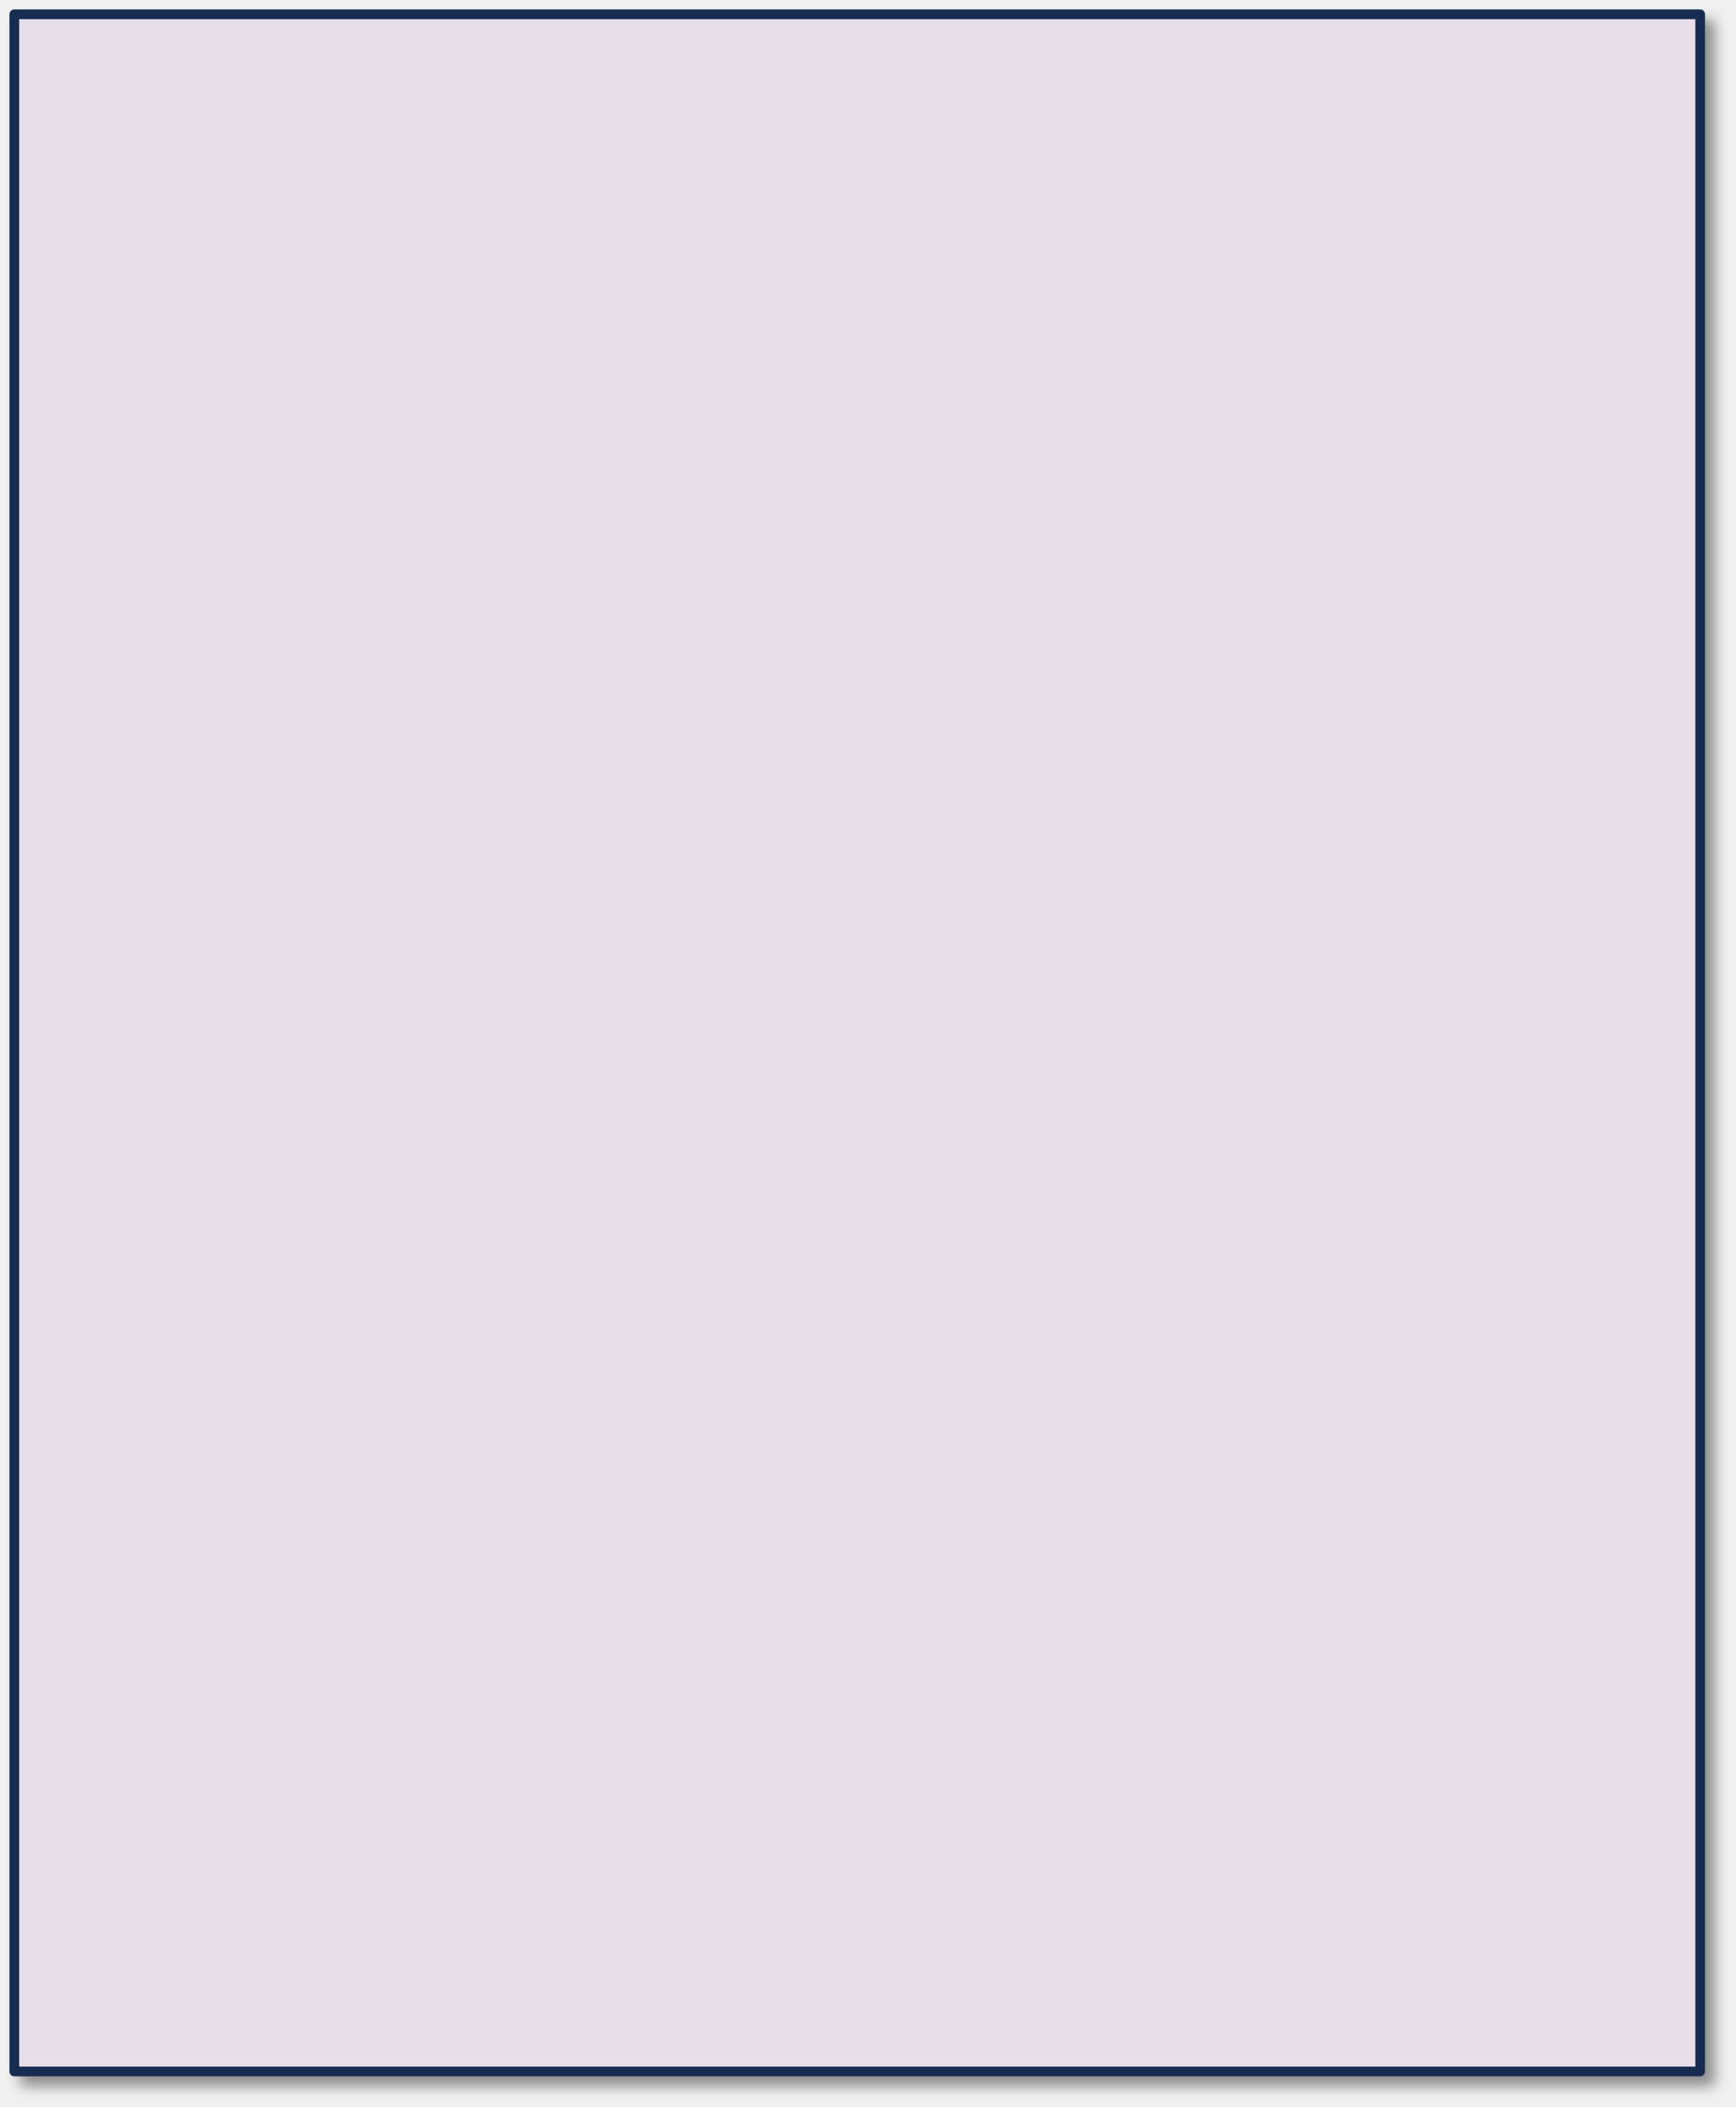
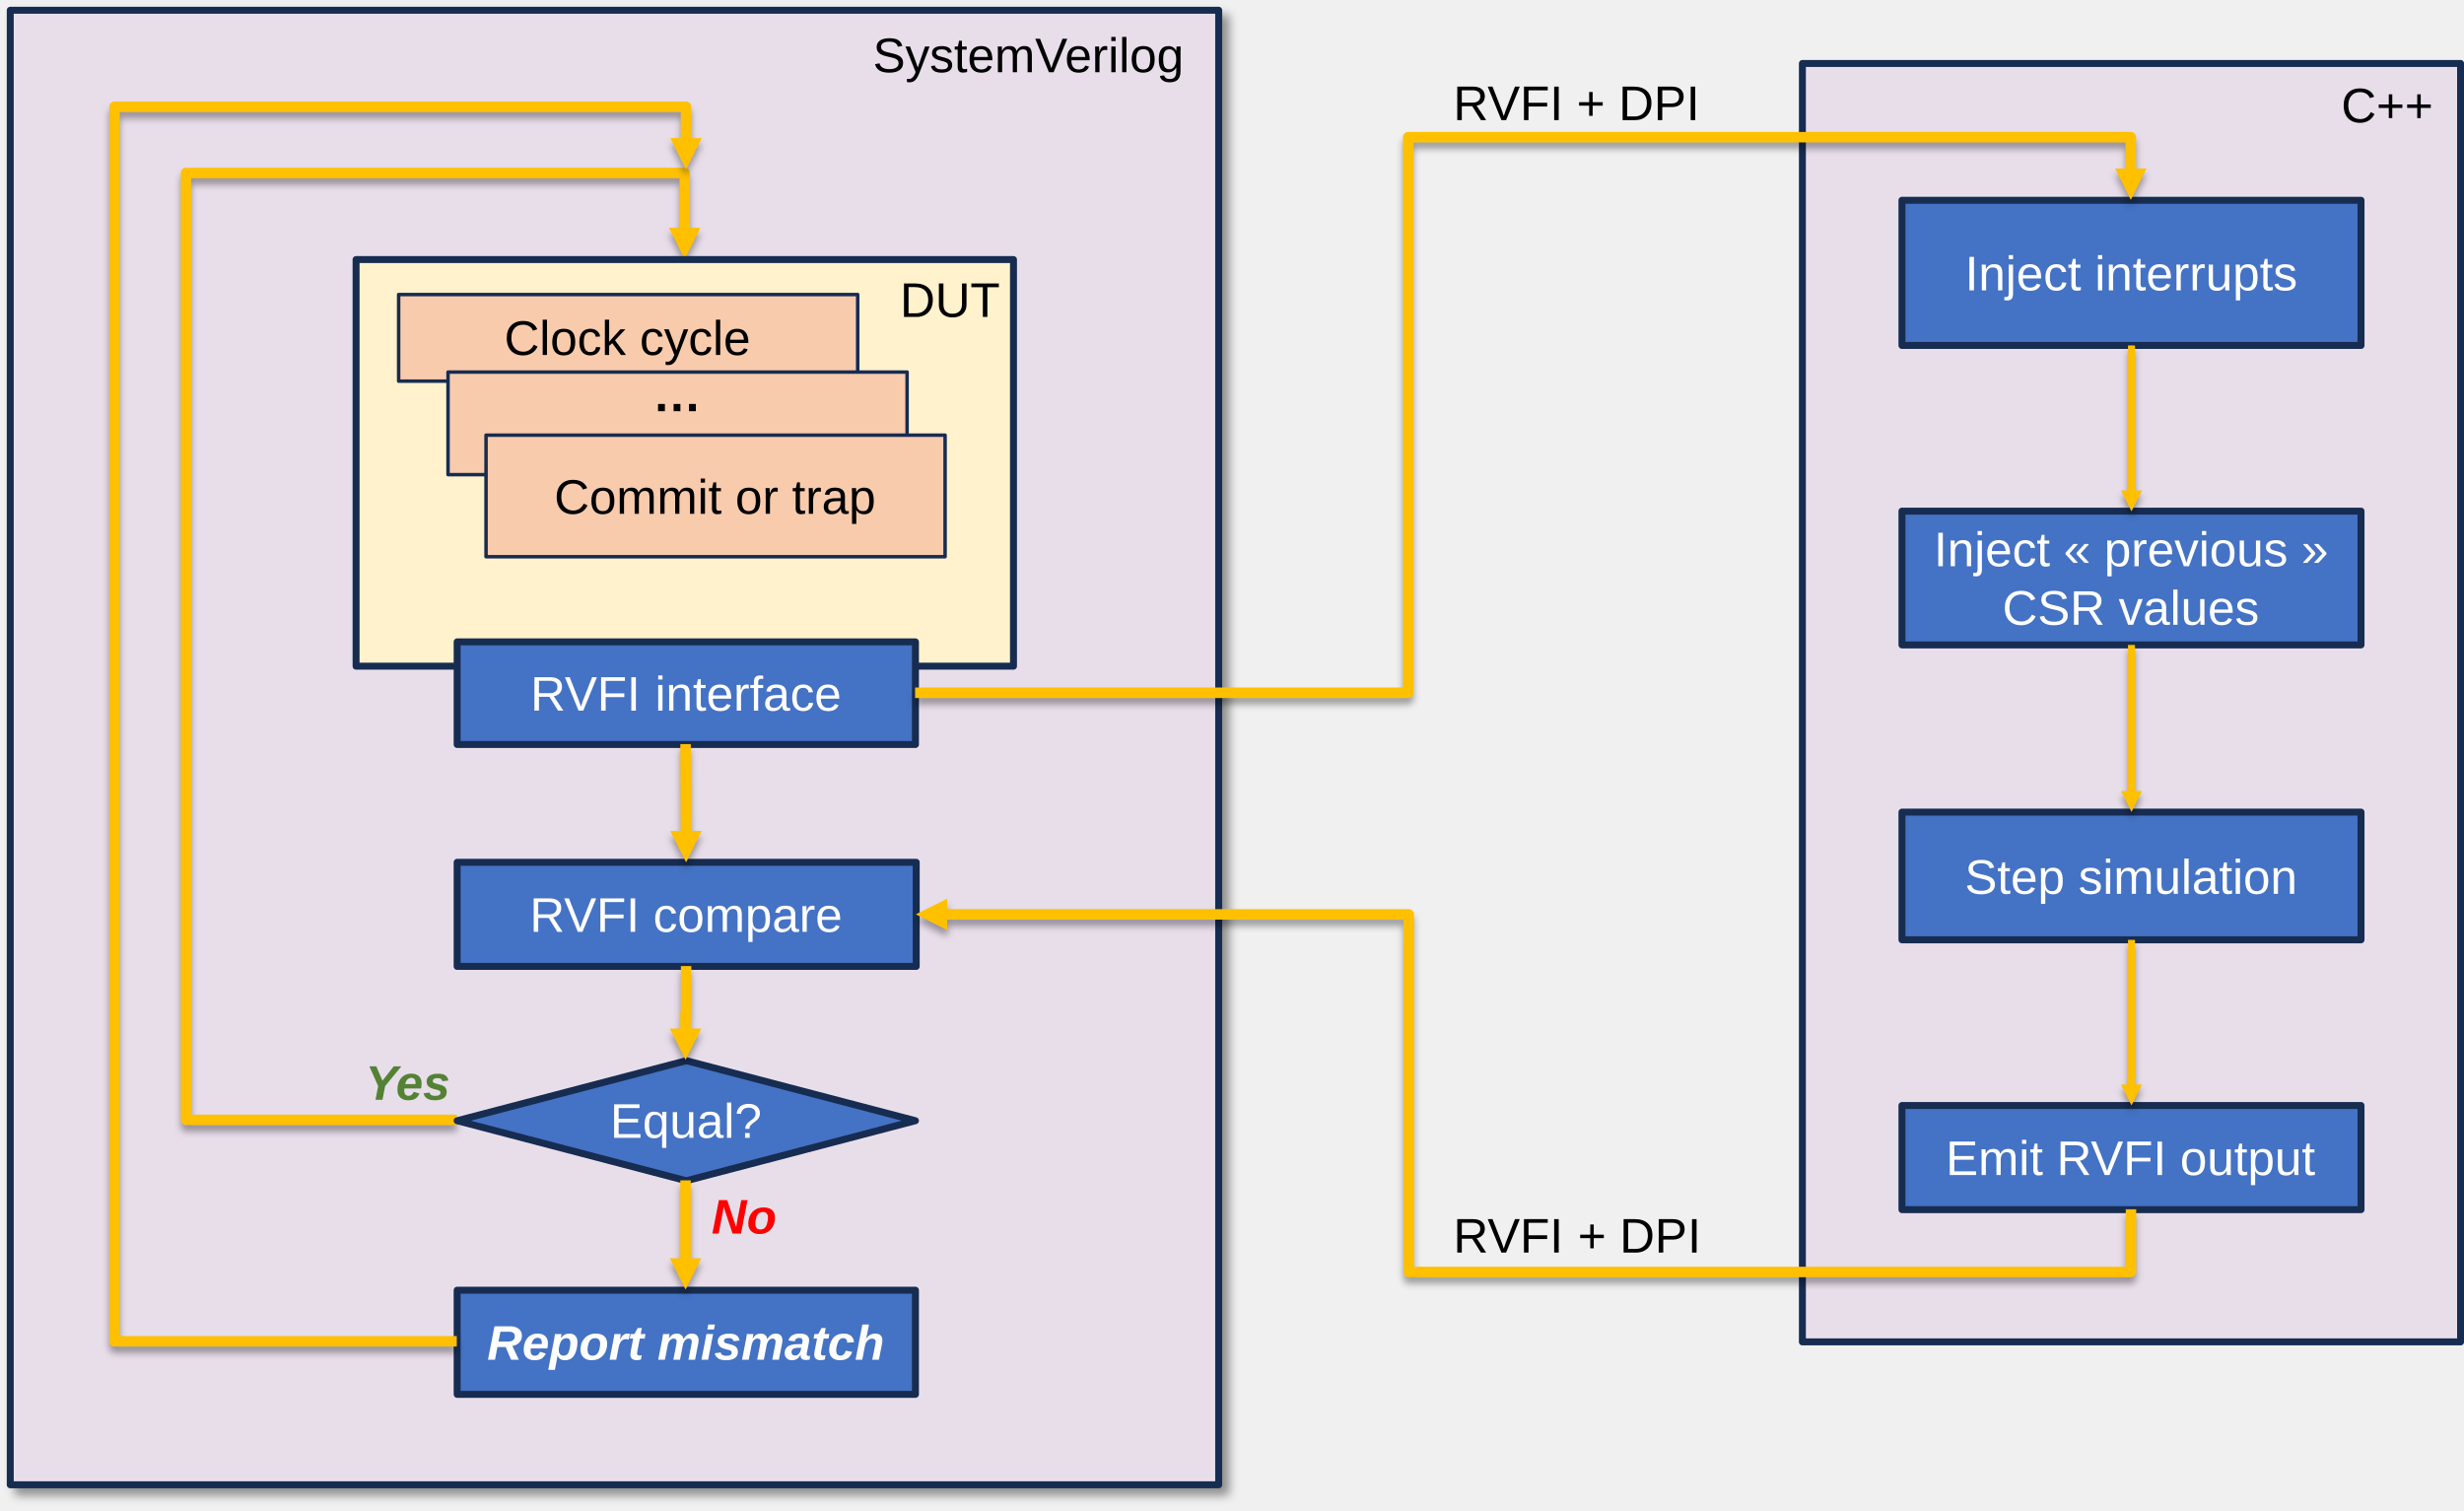
- <svg xmlns="http://www.w3.org/2000/svg" width="1637" height="1987" xml:space="preserve" overflow="hidden">
+ <svg xmlns="http://www.w3.org/2000/svg" width="3242" height="1987" xml:space="preserve" overflow="hidden">
  <defs>
    <filter id="fx0" x="-10%" y="-10%" width="120%" height="120%" filterUnits="userSpaceOnUse" primitiveUnits="userSpaceOnUse">
      <feComponentTransfer color-interpolation-filters="sRGB">
        <feFuncR type="discrete" tableValues="0 0" />
        <feFuncG type="discrete" tableValues="0 0" />
        <feFuncB type="discrete" tableValues="0 0" />
        <feFuncA type="linear" slope="0.4" intercept="0" />
      </feComponentTransfer>
      <feGaussianBlur stdDeviation="6.111 6.111" />
    </filter>
-     <clipPath id="clip1">
-       <rect x="1127" y="329" width="1637" height="1987" />
-     </clipPath>
-     <clipPath id="clip2">
-       <path d="M1140.5 342.5 1140.5 2282.5 2730.5 2282.5 2730.5 342.5ZM1127 329 2764 329 2764 2316 1127 2316Z" fill-rule="evenodd" clip-rule="evenodd" />
+     <filter id="fx1" x="-10%" y="-10%" width="120%" height="120%" filterUnits="userSpaceOnUse" primitiveUnits="userSpaceOnUse">
+       <feComponentTransfer color-interpolation-filters="sRGB">
+         <feFuncR type="discrete" tableValues="0 0" />
+         <feFuncG type="discrete" tableValues="0 0" />
+         <feFuncB type="discrete" tableValues="0 0" />
+         <feFuncA type="linear" slope="0.349" intercept="0" />
+       </feComponentTransfer>
+       <feGaussianBlur stdDeviation="4.812 4.812" />
+     </filter>
+     <filter id="fx2" x="-10%" y="-10%" width="120%" height="120%" filterUnits="userSpaceOnUse" primitiveUnits="userSpaceOnUse">
+       <feComponentTransfer color-interpolation-filters="sRGB">
+         <feFuncR type="discrete" tableValues="0 0" />
+         <feFuncG type="discrete" tableValues="0 0" />
+         <feFuncB type="discrete" tableValues="0 0" />
+         <feFuncA type="linear" slope="0.349" intercept="0" />
+       </feComponentTransfer>
+       <feGaussianBlur stdDeviation="4.812 4.812" />
+     </filter>
+     <filter id="fx3" x="-10%" y="-10%" width="120%" height="120%" filterUnits="userSpaceOnUse" primitiveUnits="userSpaceOnUse">
+       <feComponentTransfer color-interpolation-filters="sRGB">
+         <feFuncR type="discrete" tableValues="0 0" />
+         <feFuncG type="discrete" tableValues="0 0" />
+         <feFuncB type="discrete" tableValues="0 0" />
+         <feFuncA type="linear" slope="0.349" intercept="0" />
+       </feComponentTransfer>
+       <feGaussianBlur stdDeviation="4.812 4.812" />
+     </filter>
+     <filter id="fx4" x="-10%" y="-10%" width="120%" height="120%" filterUnits="userSpaceOnUse" primitiveUnits="userSpaceOnUse">
+       <feComponentTransfer color-interpolation-filters="sRGB">
+         <feFuncR type="discrete" tableValues="0 0" />
+         <feFuncG type="discrete" tableValues="0 0" />
+         <feFuncB type="discrete" tableValues="0 0" />
+         <feFuncA type="linear" slope="0.349" intercept="0" />
+       </feComponentTransfer>
+       <feGaussianBlur stdDeviation="4.812 4.812" />
+     </filter>
+     <filter id="fx5" x="-10%" y="-10%" width="120%" height="120%" filterUnits="userSpaceOnUse" primitiveUnits="userSpaceOnUse">
+       <feComponentTransfer color-interpolation-filters="sRGB">
+         <feFuncR type="discrete" tableValues="0 0" />
+         <feFuncG type="discrete" tableValues="0 0" />
+         <feFuncB type="discrete" tableValues="0 0" />
+         <feFuncA type="linear" slope="0.349" intercept="0" />
+       </feComponentTransfer>
+       <feGaussianBlur stdDeviation="4.812 4.812" />
+     </filter>
+     <filter id="fx6" x="-10%" y="-10%" width="120%" height="120%" filterUnits="userSpaceOnUse" primitiveUnits="userSpaceOnUse">
+       <feComponentTransfer color-interpolation-filters="sRGB">
+         <feFuncR type="discrete" tableValues="0 0" />
+         <feFuncG type="discrete" tableValues="0 0" />
+         <feFuncB type="discrete" tableValues="0 0" />
+         <feFuncA type="linear" slope="0.38" intercept="0" />
+       </feComponentTransfer>
+       <feGaussianBlur stdDeviation="4.812 4.812" />
+     </filter>
+     <filter id="fx7" x="-10%" y="-10%" width="120%" height="120%" filterUnits="userSpaceOnUse" primitiveUnits="userSpaceOnUse">
+       <feComponentTransfer color-interpolation-filters="sRGB">
+         <feFuncR type="discrete" tableValues="0 0" />
+         <feFuncG type="discrete" tableValues="0 0" />
+         <feFuncB type="discrete" tableValues="0 0" />
+         <feFuncA type="linear" slope="0.38" intercept="0" />
+       </feComponentTransfer>
+       <feGaussianBlur stdDeviation="4.812 4.812" />
+     </filter>
+     <filter id="fx8" x="-10%" y="-10%" width="120%" height="120%" filterUnits="userSpaceOnUse" primitiveUnits="userSpaceOnUse">
+       <feComponentTransfer color-interpolation-filters="sRGB">
+         <feFuncR type="discrete" tableValues="0 0" />
+         <feFuncG type="discrete" tableValues="0 0" />
+         <feFuncB type="discrete" tableValues="0 0" />
+         <feFuncA type="linear" slope="0.38" intercept="0" />
+       </feComponentTransfer>
+       <feGaussianBlur stdDeviation="4.812 4.812" />
+     </filter>
+     <filter id="fx9" x="-10%" y="-10%" width="120%" height="120%" filterUnits="userSpaceOnUse" primitiveUnits="userSpaceOnUse">
+       <feComponentTransfer color-interpolation-filters="sRGB">
+         <feFuncR type="discrete" tableValues="0 0" />
+         <feFuncG type="discrete" tableValues="0 0" />
+         <feFuncB type="discrete" tableValues="0 0" />
+         <feFuncA type="linear" slope="0.349" intercept="0" />
+       </feComponentTransfer>
+       <feGaussianBlur stdDeviation="4.812 4.812" />
+     </filter>
+     <filter id="fx10" x="-10%" y="-10%" width="120%" height="120%" filterUnits="userSpaceOnUse" primitiveUnits="userSpaceOnUse">
+       <feComponentTransfer color-interpolation-filters="sRGB">
+         <feFuncR type="discrete" tableValues="0 0" />
+         <feFuncG type="discrete" tableValues="0 0" />
+         <feFuncB type="discrete" tableValues="0 0" />
+         <feFuncA type="linear" slope="0.349" intercept="0" />
+       </feComponentTransfer>
+       <feGaussianBlur stdDeviation="4.812 4.812" />
+     </filter>
+     <clipPath id="clip11">
+       <rect x="1127" y="329" width="3242" height="1987" />
+     </clipPath>
+     <clipPath id="clip12">
+       <path d="M1140.5 342.5 1140.5 2282.5 2730.5 2282.5 2730.5 342.5ZM1127 329 4369 329 4369 2316 1127 2316Z" fill-rule="evenodd" clip-rule="evenodd" />
+     </clipPath>
+     <clipPath id="clip13">
+       <rect x="16" y="-5" width="85" height="166" />
+     </clipPath>
+     <clipPath id="clip14">
+       <rect x="16" y="-5" width="85" height="187" />
+     </clipPath>
+     <clipPath id="clip15">
+       <rect x="16" y="-5" width="85" height="197" />
+     </clipPath>
+     <clipPath id="clip16">
+       <rect x="10" y="-5" width="69" height="260" />
+     </clipPath>
+     <clipPath id="clip17">
+       <rect x="10" y="-5" width="69" height="260" />
+     </clipPath>
+     <clipPath id="clip18">
+       <rect x="10" y="-5" width="69" height="260" />
+     </clipPath>
+     <clipPath id="clip19">
+       <rect x="37" y="16" width="1647" height="539" />
    </clipPath>
  </defs>
-   <g clip-path="url(#clip1)" transform="translate(-1127 -329)">
-     <g clip-path="url(#clip2)">
+   <g clip-path="url(#clip11)" transform="translate(-1127 -329)">
+     <g clip-path="url(#clip12)">
      <g filter="url(#fx0)" transform="translate(1126 328)">
        <g>
          <rect x="24.223" y="24.223" width="1590" height="1940" stroke="#172C51" stroke-width="9" stroke-linejoin="round" stroke-miterlimit="10" fill="#E8DEEA" />
        </g>
      </g>
    </g>
    <rect x="1140.5" y="342.5" width="1590" height="1940" stroke="#172C51" stroke-width="9.167" stroke-linejoin="round" stroke-miterlimit="10" fill="#E8DEEA" />
+     <rect x="1728.5" y="1463.5" width="604" height="137" stroke="#172C51" stroke-width="9.167" stroke-linejoin="round" stroke-miterlimit="10" fill="#4472C4" />
+     <text fill="#FFFFFF" font-family="Arial,Arial_MSFontService,sans-serif" font-weight="400" font-size="64" transform="matrix(1 0 0 1 1823.95 1555)">RVFI compare</text>
+     <g filter="url(#fx1)" transform="translate(1349 542)">
+       <g>
+         <path d="M0 7-356.22 7-349.22 0-349.22 1245.82-356.22 1238.82 299.925 1238.82 292.925 1245.82 292.925 1167.39 306.925 1167.39 306.925 1245.82C306.925 1249.69 303.791 1252.82 299.925 1252.82L-356.22 1252.82C-360.086 1252.82-363.22 1249.69-363.22 1245.82L-363.22 0C-363.22-3.866-360.086-7-356.22-7L0-7ZM278.925 1174.39 299.925 1132.39 320.925 1174.39Z" fill="#FFC000" transform="matrix(1 -1.22465e-16 -1.22465e-16 -1 379 1268.69)" />
+       </g>
+     </g>
+     <path d="M0 6.875-356.22 6.875-349.345 0-349.345 1245.82-356.22 1238.95 299.925 1238.95 293.05 1245.82 293.05 1166.77 306.8 1166.77 306.8 1245.82C306.8 1249.62 303.722 1252.7 299.925 1252.7L-356.22 1252.7C-360.017 1252.7-363.095 1249.62-363.095 1245.82L-363.095 0C-363.095-3.797-360.017-6.875-356.22-6.875L0-6.875ZM279.3 1173.64 299.925 1132.39 320.55 1173.64Z" fill="#FFC000" transform="matrix(1 -1.22465e-16 -1.22465e-16 -1 1728 1802.39)" />
+     <path d="M1728.5 1803.5 2030 1724.5 2331.5 1803.5 2030 1882.5Z" stroke="#172C51" stroke-width="9.167" stroke-linejoin="round" stroke-miterlimit="10" fill="#4472C4" fill-rule="evenodd" />
+     <text fill="#FFFFFF" font-family="Arial,Arial_MSFontService,sans-serif" font-weight="400" font-size="64" transform="matrix(1 0 0 1 1929.77 1826)">Equal</text>
+     <text fill="#FFFFFF" font-family="Arial,Arial_MSFontService,sans-serif" font-weight="400" font-size="64" transform="matrix(1 0 0 1 2093.62 1826)">?</text>
+     <rect x="1728.5" y="2026.5" width="603" height="137" stroke="#172C51" stroke-width="9.167" stroke-linejoin="round" stroke-miterlimit="10" fill="#4472C4" />
+     <text fill="#FFFFFF" font-family="Arial,Arial_MSFontService,sans-serif" font-style="italic" font-weight="700" font-size="64" transform="matrix(1 0 0 1 1767.92 2118)">Report </text>
+     <text fill="#FFFFFF" font-family="Arial,Arial_MSFontService,sans-serif" font-style="italic" font-weight="700" font-size="64" transform="matrix(1 0 0 1 1991.93 2118)">mismatch</text>
+     <g clip-path="url(#clip13)" filter="url(#fx2)" transform="translate(1971 1592)">
+       <g>
+         <path d="M65.746 16.3 65.746 78.061C65.746 81.927 62.612 85.061 58.746 85.061L58 85.061 65 78.061 65 104.822 51 104.822 51 78.061C51 74.195 54.134 71.061 58 71.061L58.746 71.061 51.746 78.061 51.746 16.3ZM79 97.822 58 139.822 37 97.822Z" fill="#FFC000" />
+       </g>
+     </g>
+     <path d="M2036.62 1600 2036.62 1661.76C2036.62 1665.56 2033.54 1668.64 2029.75 1668.64L2029 1668.64 2035.88 1661.76 2035.88 1689.15 2022.13 1689.15 2022.13 1661.76C2022.13 1657.96 2025.2 1654.89 2029 1654.89L2029.75 1654.89 2022.87 1661.76 2022.87 1600ZM2049.63 1682.27 2029 1723.52 2008.38 1682.27Z" fill="#FFC000" />
+     <g clip-path="url(#clip14)" filter="url(#fx3)" transform="translate(1971 1874)">
+       <g>
+         <path d="M0-7 71.864-7C75.73-7 78.864-3.866 78.864 0L78.864 0.001 71.864-6.999 108.728-6.999 108.728 7.001 71.864 7.001C67.998 7.001 64.864 3.867 64.864 0.001L64.864 0 71.864 7 0 7ZM101.728-20.999 143.728 0.001 101.728 21.001Z" fill="#FFC000" transform="matrix(1.83697e-16 1 1 -1.83697e-16 58.0004 16.3004)" />
+       </g>
+     </g>
+     <path d="M0-6.875 71.864-6.875C75.661-6.875 78.739-3.797 78.739 0L78.739 0.001 71.864-6.874 109.353-6.874 109.353 6.876 71.864 6.876C68.067 6.876 64.989 3.798 64.989 0.001L64.989 0 71.864 6.875 0 6.875ZM102.478-20.624 143.728 0.001 102.478 20.626Z" fill="#FFC000" transform="matrix(1.83697e-16 1 1 -1.83697e-16 2029 1882)" />
+     <g filter="url(#fx4)" transform="translate(1255 455)">
+       <g>
+         <path d="M0 7-450.313 7-443.313 0-443.313 1624.25-450.313 1617.25 301.614 1617.25 294.614 1624.25 294.614 1576.75 308.614 1576.75 308.614 1624.25C308.614 1628.11 305.48 1631.25 301.614 1631.25L-450.313 1631.25C-454.179 1631.25-457.313 1628.11-457.313 1624.25L-457.313 0C-457.313-3.866-454.179-7-450.313-7L0-7ZM280.614 1583.75 301.614 1541.75 322.614 1583.75Z" fill="#FFC000" transform="matrix(1 -1.22465e-16 -1.22465e-16 -1 473 1647.05)" />
+       </g>
+     </g>
+     <path d="M0 6.875-450.313 6.875-443.438 0-443.438 1624.25-450.313 1617.37 301.614 1617.37 294.739 1624.25 294.739 1576.12 308.489 1576.12 308.489 1624.25C308.489 1628.04 305.411 1631.12 301.614 1631.12L-450.313 1631.12C-454.11 1631.12-457.188 1628.04-457.188 1624.25L-457.188 0C-457.188-3.797-454.11-6.875-450.313-6.875L0-6.875ZM280.989 1583 301.614 1541.75 322.239 1583Z" fill="#FFC000" transform="matrix(1 -1.22465e-16 -1.22465e-16 -1 1728 2093.75)" />
+     <rect x="1595.5" y="670.5" width="865" height="535" stroke="#172C51" stroke-width="9.167" stroke-linejoin="round" stroke-miterlimit="10" fill="#FFF2CC" />
+     <rect x="1651.5" y="716.5" width="604" height="114" stroke="#172C51" stroke-width="4.583" stroke-linejoin="round" stroke-miterlimit="10" fill="#F8CBAD" />
+     <text font-family="Arial,Arial_MSFontService,sans-serif" font-weight="400" font-size="64" transform="matrix(1 0 0 1 1790.52 796)">Clock</text>
+     <text font-family="Arial,Arial_MSFontService,sans-serif" font-weight="400" font-size="64" transform="matrix(1 0 0 1 1968.69 796)">cycle</text>
+     <rect x="1716.5" y="818.5" width="604" height="135" stroke="#172C51" stroke-width="4.583" stroke-linejoin="round" stroke-miterlimit="10" fill="#F8CBAD" />
+     <text font-family="Arial,Arial_MSFontService,sans-serif" font-weight="700" font-size="64" transform="matrix(1 0 0 1 1985.8 870)">…</text>
+     <rect x="1766.5" y="901.5" width="604" height="160" stroke="#172C51" stroke-width="4.583" stroke-linejoin="round" stroke-miterlimit="10" fill="#F8CBAD" />
+     <text font-family="Arial,Arial_MSFontService,sans-serif" font-weight="400" font-size="64" transform="matrix(1 0 0 1 1856.22 1005)">Commit or </text>
+     <text font-family="Arial,Arial_MSFontService,sans-serif" font-weight="400" font-size="64" transform="matrix(1 0 0 1 2169.04 1005)">trap</text>
+     <text font-family="Arial,Arial_MSFontService,sans-serif" font-weight="400" font-size="64" transform="matrix(1 0 0 1 2311.19 746)">DUT</text>
+     <rect x="1728.5" y="1173.5" width="603" height="135" stroke="#172C51" stroke-width="9.167" stroke-linejoin="round" stroke-miterlimit="10" fill="#4472C4" />
+     <text fill="#FFFFFF" font-family="Arial,Arial_MSFontService,sans-serif" font-weight="400" font-size="64" transform="matrix(1 0 0 1 1824.92 1264)">RVFI </text>
+     <text fill="#FFFFFF" font-family="Arial,Arial_MSFontService,sans-serif" font-weight="400" font-size="64" transform="matrix(1 0 0 1 1988.78 1264)">interfac</text>
+     <text fill="#FFFFFF" font-family="Arial,Arial_MSFontService,sans-serif" font-weight="400" font-size="64" transform="matrix(1 0 0 1 2198.47 1264)">e</text>
+     <g clip-path="url(#clip15)" filter="url(#fx5)" transform="translate(1972 1300)">
+       <g>
+         <path d="M64 16.267 64.576 136.816 50.577 136.883 50 16.334ZM78.543 129.75 57.744 171.849 36.543 129.95Z" fill="#FFC000" />
+       </g>
+     </g>
+     <path d="M2035.88 1307.97 2036.45 1429.14 2022.7 1429.21 2022.13 1308.03ZM2050.17 1422.2 2029.74 1463.55 2008.92 1422.4Z" fill="#FFC000" />
+     <text fill="#FF0000" font-family="Arial,Arial_MSFontService,sans-serif" font-style="italic" font-weight="700" font-size="64" transform="matrix(1 0 0 1 2063.2 1952)">N</text>
+     <text fill="#FF0000" font-family="Arial,Arial_MSFontService,sans-serif" font-style="italic" font-weight="700" font-size="64" transform="matrix(1 0 0 1 2109.61 1952)">o</text>
+     <text fill="#548235" font-family="Arial,Arial_MSFontService,sans-serif" font-style="italic" font-weight="700" font-size="64" transform="matrix(1 0 0 1 1607.62 1776)">Yes</text>
+     <text font-family="Arial,Arial_MSFontService,sans-serif" font-weight="400" font-size="64" transform="matrix(1 0 0 1 2275.49 424)">SystemVerilog</text>
+     <rect x="3498.5" y="412.5" width="866" height="1682" stroke="#172C51" stroke-width="9.167" stroke-linejoin="round" stroke-miterlimit="10" fill="#E8DEEA" />
+     <rect x="3629.5" y="592.5" width="604" height="191" stroke="#172C51" stroke-width="9.167" stroke-linejoin="round" stroke-miterlimit="10" fill="#4472C4" />
+     <text fill="#FFFFFF" font-family="Arial,Arial_MSFontService,sans-serif" font-weight="400" font-size="64" transform="matrix(1 0 0 1 3712.37 711)">Inject</text>
+     <text fill="#FFFFFF" font-family="Arial,Arial_MSFontService,sans-serif" font-weight="400" font-size="64" transform="matrix(1 0 0 1 3883.1 711)">interrupts</text>
+     <rect x="3629.5" y="1397.5" width="604" height="168" stroke="#172C51" stroke-width="9.167" stroke-linejoin="round" stroke-miterlimit="10" fill="#4472C4" />
+     <text fill="#FFFFFF" font-family="Arial,Arial_MSFontService,sans-serif" font-weight="400" font-size="64" transform="matrix(1 0 0 1 3712.09 1505)">Step</text>
+     <text fill="#FFFFFF" font-family="Arial,Arial_MSFontService,sans-serif" font-weight="400" font-size="64" transform="matrix(1 0 0 1 3861.62 1505)">simulation</text>
+     <rect x="3629.5" y="1001.5" width="604" height="176" stroke="#172C51" stroke-width="9.167" stroke-linejoin="round" stroke-miterlimit="10" fill="#4472C4" />
+     <text fill="#FFFFFF" font-family="Arial,Arial_MSFontService,sans-serif" font-weight="400" font-size="64" transform="matrix(1 0 0 1 3671.41 1074)">Inject</text>
+     <text fill="#FFFFFF" font-family="Arial,Arial_MSFontService,sans-serif" font-weight="400" font-size="64" transform="matrix(1 0 0 1 3842.14 1074)">«</text>
+     <text fill="#FFFFFF" font-family="Arial,Arial_MSFontService,sans-serif" font-weight="400" font-size="64" transform="matrix(1 0 0 1 3895.42 1074)">previous</text>
+     <text fill="#FFFFFF" font-family="Arial,Arial_MSFontService,sans-serif" font-weight="400" font-size="64" transform="matrix(1 0 0 1 4154.95 1074)">» </text>
+     <text fill="#FFFFFF" font-family="Arial,Arial_MSFontService,sans-serif" font-weight="400" font-size="64" transform="matrix(1 0 0 1 3761.63 1151)">CSR values</text>
+     <rect x="3629.5" y="1783.5" width="604" height="137" stroke="#172C51" stroke-width="9.167" stroke-linejoin="round" stroke-miterlimit="10" fill="#4472C4" />
+     <text fill="#FFFFFF" font-family="Arial,Arial_MSFontService,sans-serif" font-weight="400" font-size="64" transform="matrix(1 0 0 1 3687.17 1875)">Emit RVFI output</text>
+     <g clip-path="url(#clip16)" filter="url(#fx6)" transform="translate(3888 775)">
+       <g>
+         <path d="M48 15.718 48 211.116 39 211.116 39 15.718ZM57.25 206.532 43.5 234.032 29.75 206.532Z" fill="#FFC000" />
+       </g>
+     </g>
+     <path d="M3936.08 783.5 3936.08 978.898 3926.92 978.898 3926.92 783.5ZM3945.25 974.314 3931.5 1001.81 3917.75 974.315Z" fill="#FFC000" />
+     <g clip-path="url(#clip17)" filter="url(#fx7)" transform="translate(3888 1169)">
+       <g>
+         <path d="M4.5-7.39239e-06 4.5 196.771-4.5 196.771-4.5 7.39239e-06ZM13.75 192.187 0 219.687-13.75 192.187Z" fill="#FFC000" transform="matrix(-1 0 0 1 43.5002 15.7177)" />
+       </g>
+     </g>
+     <path d="M4.583-7.52929e-06 4.584 196.771-4.583 196.771-4.583 7.52929e-06ZM13.75 192.187 0 219.687-13.75 192.187Z" fill="#FFC000" transform="matrix(-1 0 0 1 3931.5 1177.5)" />
+     <g clip-path="url(#clip18)" filter="url(#fx8)" transform="translate(3888 1557)">
+       <g>
+         <path d="M48 15.718 48 210.718 39 210.718 39 15.718ZM57.25 206.134 43.5 233.634 29.75 206.134Z" fill="#FFC000" />
+       </g>
+     </g>
+     <path d="M3936.08 1565.5 3936.08 1760.5 3926.92 1760.5 3926.92 1565.5ZM3945.25 1755.92 3931.5 1783.42 3917.75 1755.92Z" fill="#FFC000" />
+     <text font-family="Arial,Arial_MSFontService,sans-serif" font-weight="400" font-size="64" transform="matrix(1 0 0 1 4207.45 490)">C+</text>
+     <text font-family="Arial,Arial_MSFontService,sans-serif" font-weight="400" font-size="64" transform="matrix(1 0 0 1 4291.09 490)">+</text>
+     <g filter="url(#fx9)" transform="translate(2315 495)">
+       <g>
+         <path d="M0-7 648.84-7C652.706-7 655.84-3.866 655.84 0L655.84 730.979 648.84 723.979 1599.59 723.979 1592.59 730.979 1592.59 683.479 1606.59 683.479 1606.59 730.979C1606.59 734.845 1603.45 737.979 1599.59 737.979L648.84 737.979C644.974 737.979 641.84 734.845 641.84 730.979L641.84 0 648.84 7 0 7ZM1578.59 690.479 1599.59 648.479 1620.59 690.479Z" fill="#FFC000" transform="matrix(1 0 0 -1 16 753.779)" />
+       </g>
+     </g>
+     <path d="M0-6.875 648.84-6.875C652.637-6.875 655.715-3.797 655.715 0L655.715 730.979 648.84 724.104 1599.59 724.104 1592.71 730.979 1592.71 682.854 1606.46 682.854 1606.46 730.979C1606.46 734.776 1603.38 737.854 1599.59 737.854L648.84 737.854C645.043 737.854 641.965 734.776 641.965 730.979L641.965 0 648.84 6.875 0 6.875ZM1578.96 689.729 1599.59 648.479 1620.21 689.729Z" fill="#FFC000" transform="matrix(1 0 0 -1 2331 1240.48)" />
+     <g clip-path="url(#clip19)" filter="url(#fx10)" transform="translate(2274 1483)">
+       <g>
+         <path d="M0 7-82.499 7-75.499 0-75.499 950.369-82.499 943.369 387.977 943.369C391.843 943.369 394.977 946.503 394.977 950.369L394.977 1563.84 380.977 1563.84 380.977 950.369 387.977 957.369-82.499 957.369C-86.365 957.369-89.499 954.235-89.499 950.369L-89.499 0C-89.499-3.866-86.365-7-82.499-7L0-7ZM408.977 1556.84 387.977 1598.84 366.977 1556.84Z" fill="#FFC000" transform="matrix(-6.12323e-17 -1 -1 6.12323e-17 1656.84 445.278)" />
+       </g>
+     </g>
+     <path d="M0 6.875-82.499 6.875-75.624 0-75.624 950.369-82.499 943.494 387.977 943.494C391.774 943.494 394.852 946.572 394.852 950.369L394.852 1564.47 381.102 1564.47 381.102 950.369 387.977 957.244-82.499 957.244C-86.296 957.244-89.374 954.166-89.374 950.369L-89.374 0C-89.374-3.797-86.296-6.875-82.499-6.875L0-6.875ZM408.602 1557.59 387.977 1598.84 367.352 1557.59Z" fill="#FFC000" transform="matrix(-6.12323e-17 -1 -1 6.12323e-17 3930.84 1919.98)" />
+     <text font-family="Arial,Arial_MSFontService,sans-serif" font-weight="400" font-size="64" transform="matrix(1 0 0 1 3039.15 487)">RVFI + DPI</text>
+     <text font-family="Arial,Arial_MSFontService,sans-serif" font-weight="400" font-size="64" transform="matrix(1 0 0 1 3039.15 1977)">RVFI</text>
+     <text font-family="Arial,Arial_MSFontService,sans-serif" font-weight="400" font-size="64" transform="matrix(1 0 0 1 3203 1977)">+</text>
+     <text font-family="Arial,Arial_MSFontService,sans-serif" font-weight="400" font-size="64" transform="matrix(1 0 0 1 3258 1977)">DP</text>
+     <text font-family="Arial,Arial_MSFontService,sans-serif" font-weight="400" font-size="64" transform="matrix(1 0 0 1 3347.38 1977)">I</text>
  </g>
</svg>
